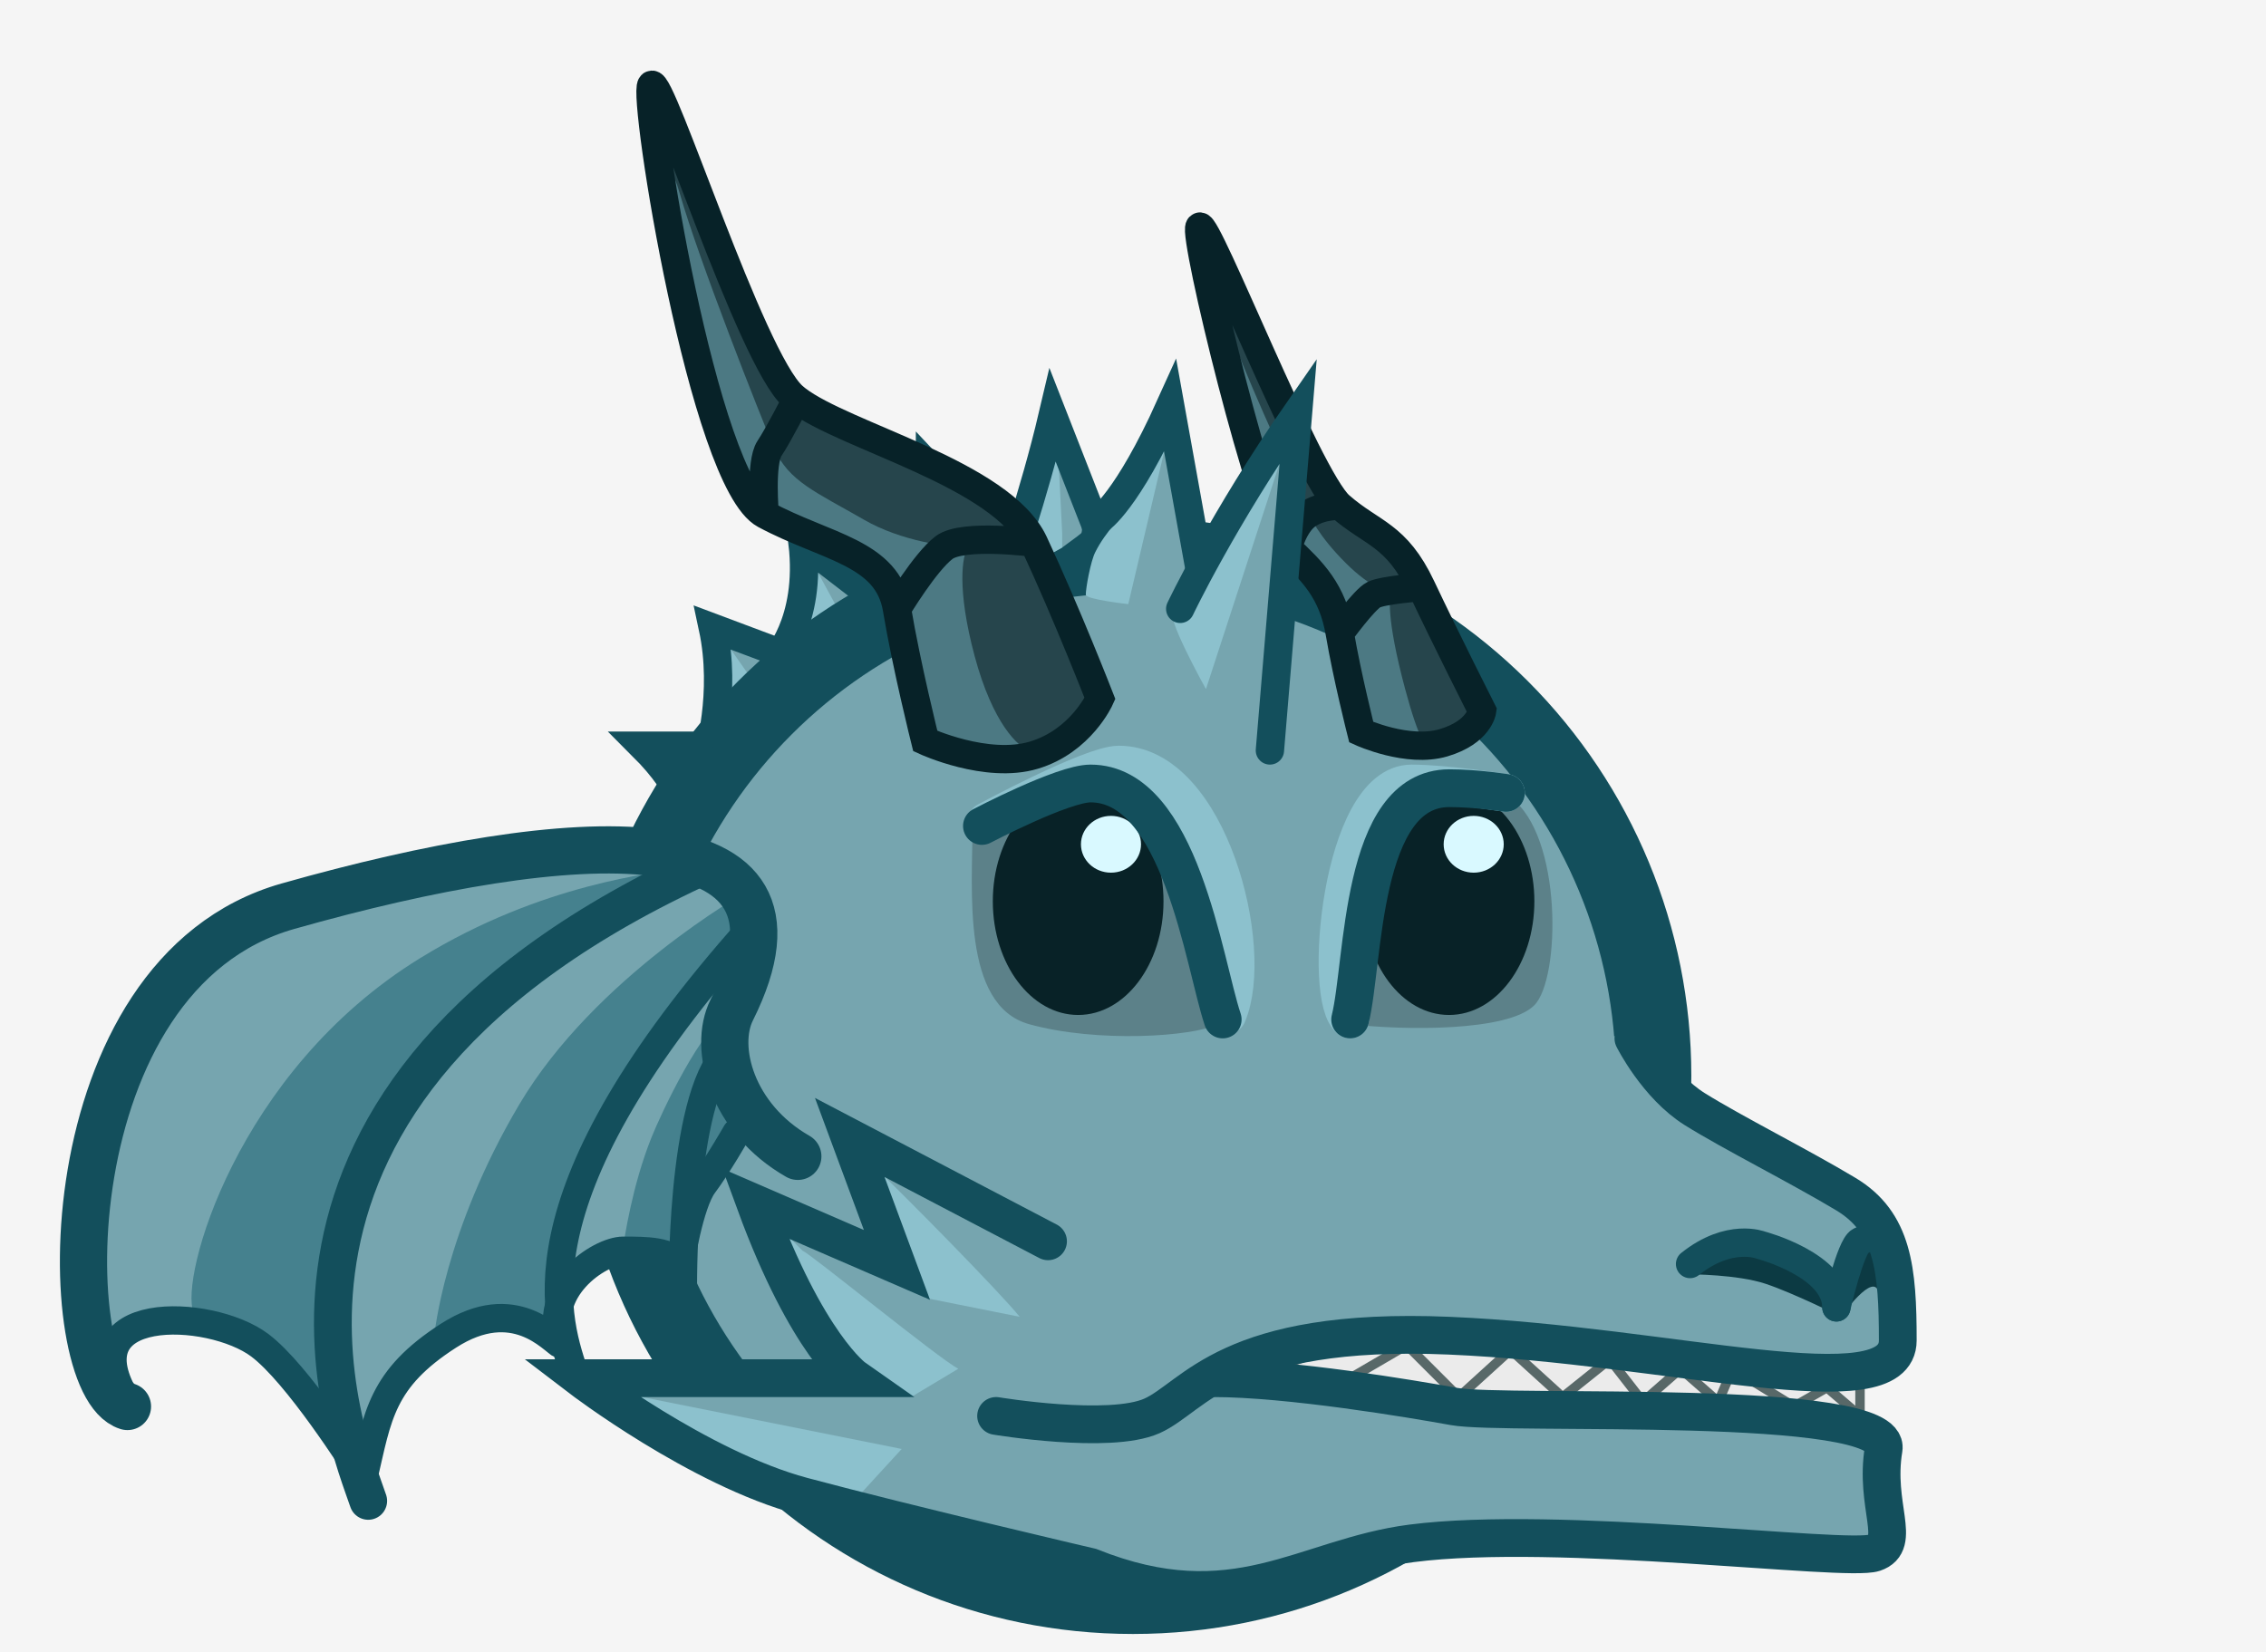
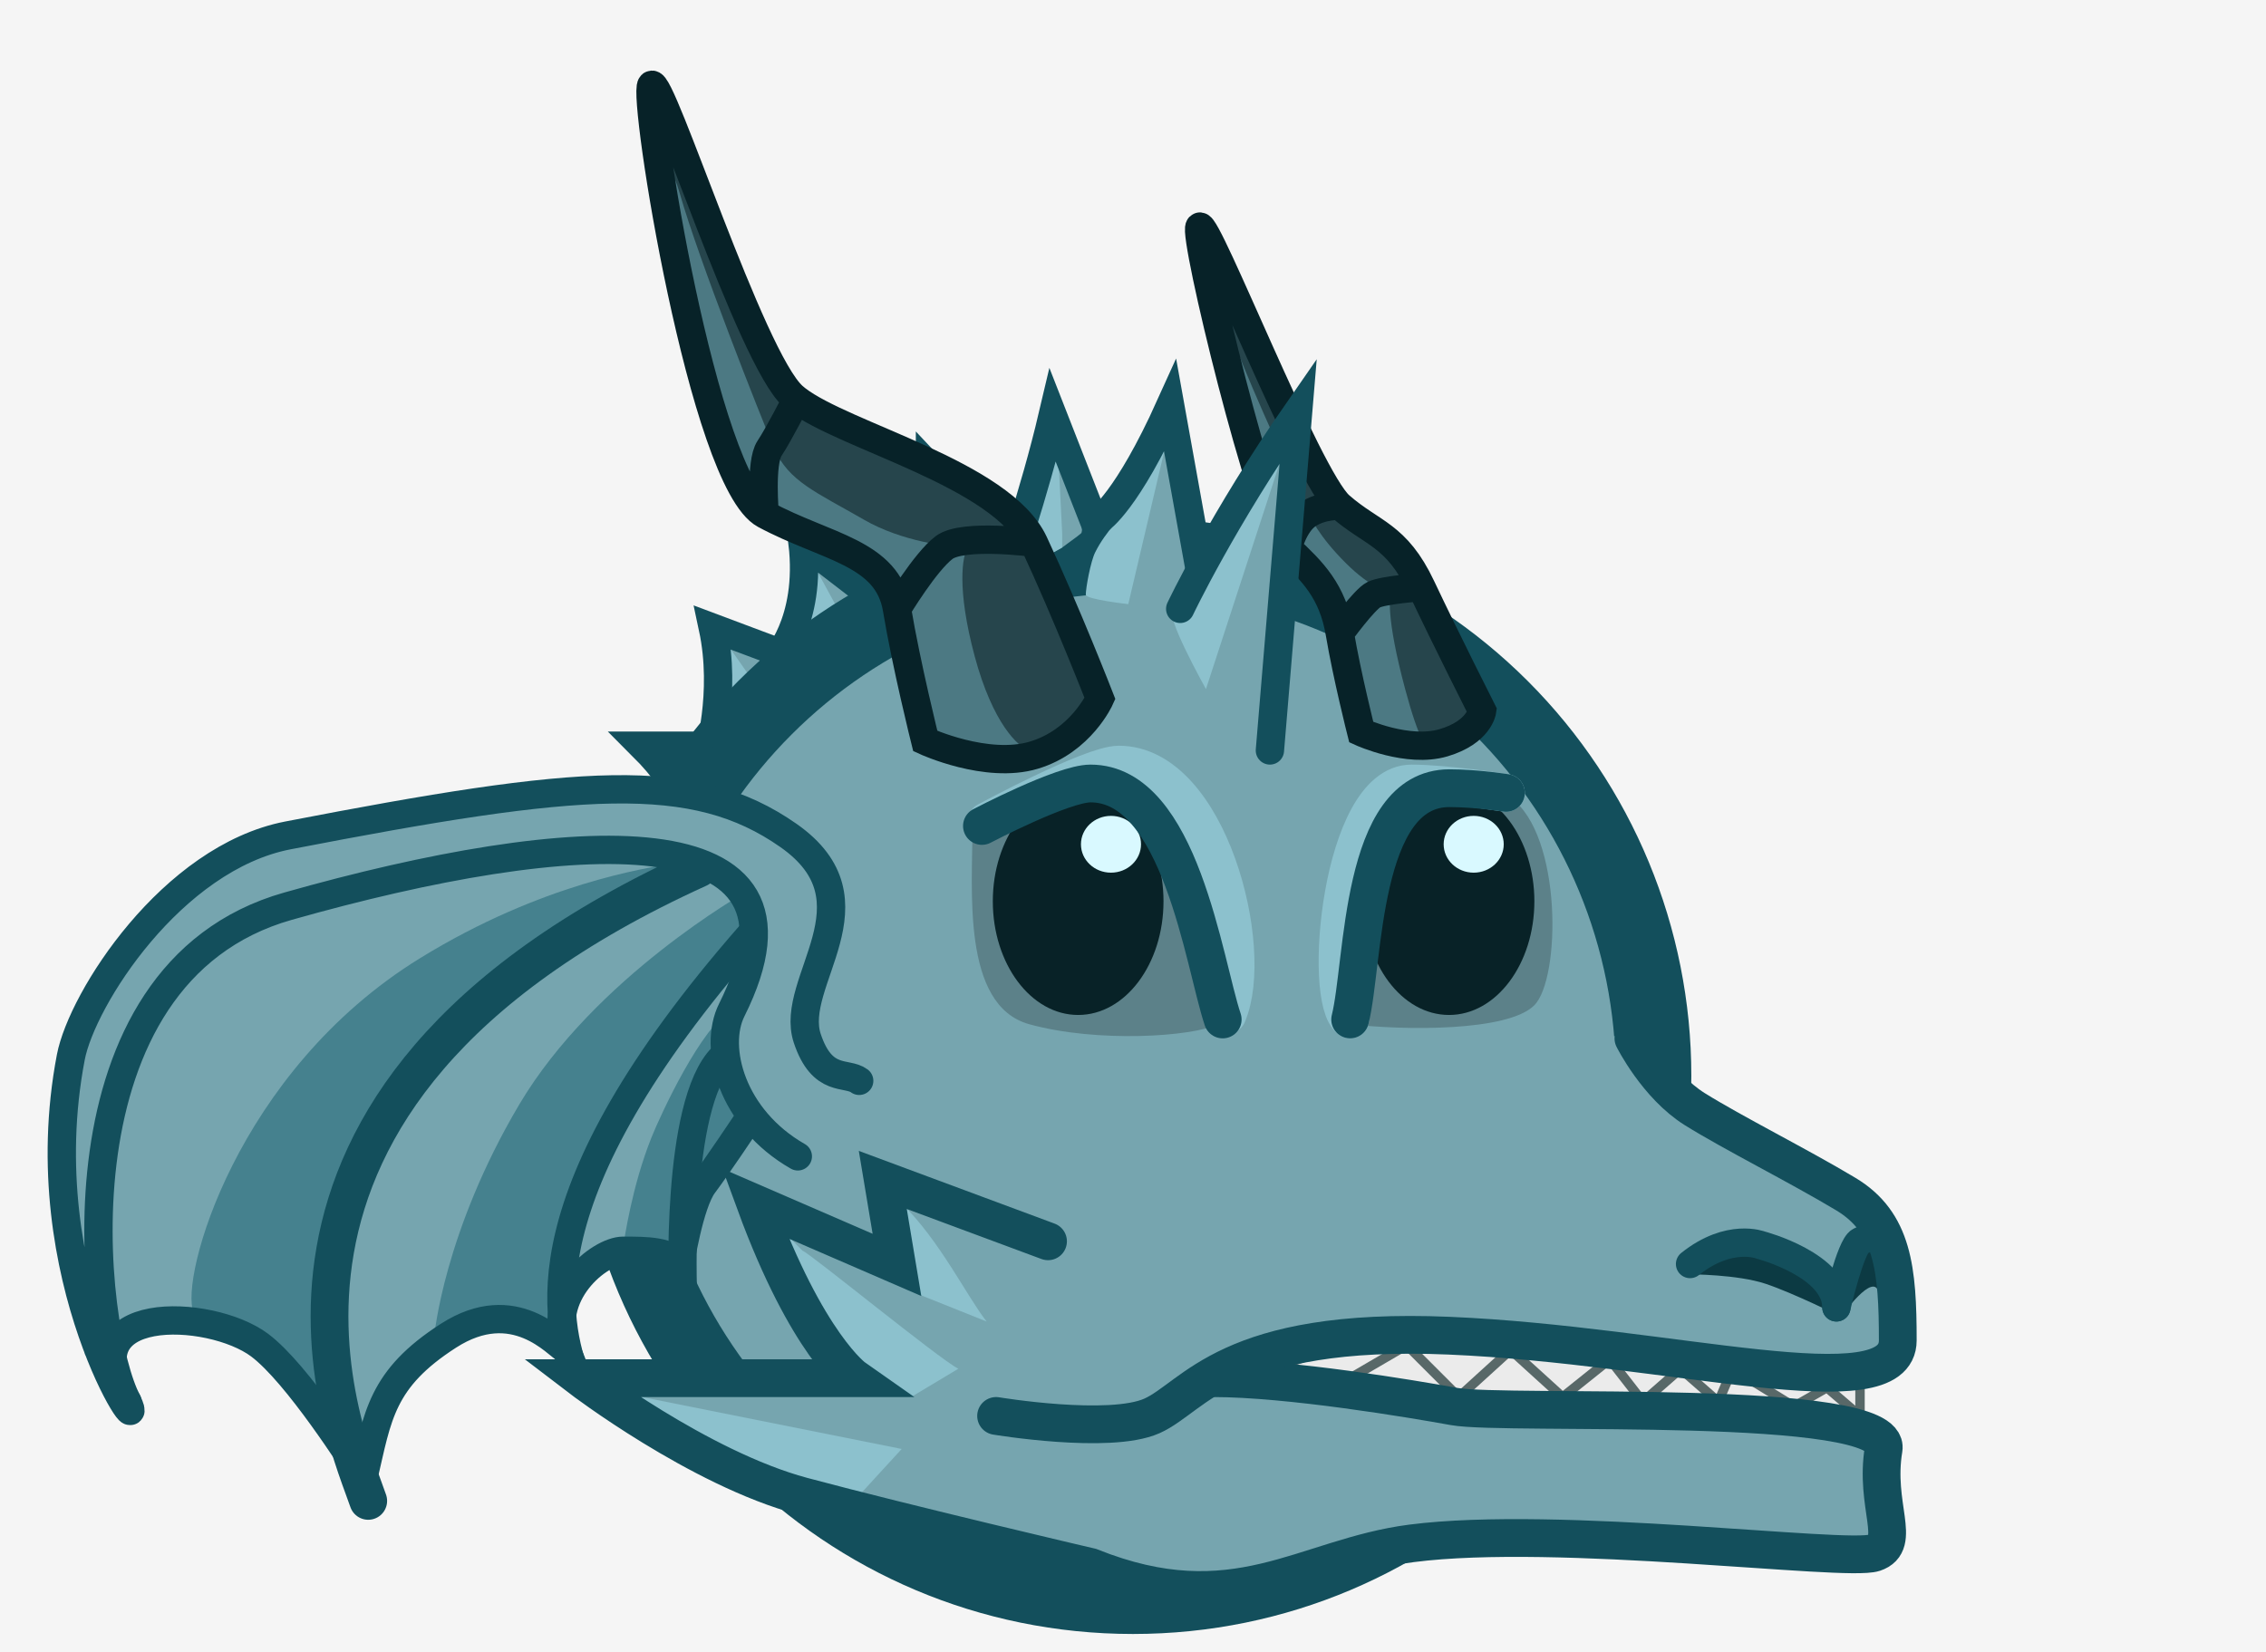
<svg xmlns="http://www.w3.org/2000/svg" width="240" height="175" viewBox="0 0 240 175" fill="none">
  <rect width="240" height="175" fill="#F5F5F5" />
-   <g clip-path="url(#clip0_0_1)">
-     <path d="M120 59.331C134.49 59.331 148.386 65.087 158.632 75.333C168.878 85.579 174.634 99.475 174.634 113.965C174.634 144.138 150.173 168.598 120 168.598C89.826 168.598 65.366 144.138 65.366 113.965C65.366 83.791 89.826 59.331 120 59.331Z" fill="#76A5AF" stroke="#76A5AF" />
-     <path d="M76 67.5L77 78L93 65L85.5 58.5L83.5 70L76 67.5Z" fill="#76A5AF" />
-     <path d="M89 65L86 59.5L85 67L89 65Z" fill="#8CC1CD" />
-     <path d="M76.5 67.5L80 72.5L76.5 75V67.5Z" fill="#8CC1CD" />
-     <path fill-rule="evenodd" clip-rule="evenodd" d="M64.866 113.965C64.866 83.515 89.55 58.831 120 58.831C134.622 58.831 148.646 64.639 158.986 74.979C169.325 85.319 175.134 99.342 175.134 113.965C175.134 144.414 150.45 169.099 120 169.099C89.55 169.099 64.866 144.414 64.866 113.965Z" stroke="#134F5C" stroke-width="8" stroke-miterlimit="10" stroke-linejoin="round" />
-     <path d="M109 108.5C116.2 110.5 126.333 109.833 129 108.5L123.5 88.5L117 83.5L103 87.5C103 94.167 101.8 106.5 109 108.5Z" fill="#5C8189" />
-     <path d="M149 85C144.6 85.8 143.167 101 143 108.5C148.667 109.167 159.7 109.3 162.5 106.5C165.3 103.7 165.5 88.5 160 84.5C158.167 84.333 153.4 84.2 149 85Z" fill="#5C8189" />
-     <path fill-rule="evenodd" clip-rule="evenodd" d="M105.152 95.476C105.152 88.822 109.199 83.428 114.192 83.428C116.589 83.428 118.888 84.698 120.583 86.957C122.279 89.216 123.231 92.281 123.231 95.476C123.231 102.129 119.184 107.523 114.192 107.523C109.199 107.523 105.152 102.129 105.152 95.476Z" fill="#082227" />
-     <path fill-rule="evenodd" clip-rule="evenodd" d="M144.432 95.476C144.432 88.822 148.479 83.428 153.472 83.428C155.869 83.428 158.168 84.698 159.863 86.957C161.559 89.216 162.511 92.281 162.511 95.476C162.511 102.129 158.464 107.523 153.472 107.523C148.479 107.523 144.432 102.129 144.432 95.476Z" fill="#082227" />
-     <path fill-rule="evenodd" clip-rule="evenodd" d="M152.903 89.44C152.903 87.779 154.328 86.432 156.084 86.432C156.928 86.432 157.737 86.749 158.334 87.313C158.93 87.877 159.266 88.642 159.266 89.44C159.266 91.101 157.841 92.448 156.084 92.448C154.328 92.448 152.903 91.101 152.903 89.44Z" fill="#D9F9FF" />
-     <path fill-rule="evenodd" clip-rule="evenodd" d="M114.487 89.44C114.487 87.779 115.911 86.432 117.668 86.432C118.511 86.432 119.32 86.749 119.917 87.313C120.514 87.877 120.849 88.642 120.849 89.44C120.849 91.101 119.424 92.448 117.668 92.448C115.911 92.448 114.487 91.101 114.487 89.44Z" fill="#D9F9FF" />
-     <path d="M152.89 78.686C149.102 79.809 144.177 77.563 144.177 77.563C144.177 77.563 142.662 71.573 141.904 67.081C141.147 62.589 138.979 60.5 136.384 58.064C133.789 55.628 126.296 24.764 127.054 24.015C127.811 23.266 138.495 50.592 141.904 53.587C145.314 56.582 147.888 56.582 150.539 62.197C153.191 67.812 156.979 75.298 156.979 75.298C156.979 75.298 156.678 77.563 152.89 78.686Z" fill="#26454C" />
-     <path d="M152 78.5C151.866 79.352 151.438 79.972 150.615 78.327L144 77.5L140.5 64L136 58L130 41C130.099 39.213 130.222 36.468 130.221 34.794C130.024 34.135 129.939 33.682 130 33.5C130.162 33.015 130.22 33.658 130.221 34.794C131.324 38.482 135.955 48.627 138.5 54C138.667 54.704 139.7 56.813 142.5 59.613C145.3 62.413 147 62.704 147.5 62.5C147.093 62.833 146.788 65.4 148.825 73C149.56 75.744 150.151 77.397 150.615 78.327L152 78.5Z" fill="#4C7983" />
-     <path d="M141.904 67.081C142.662 71.573 144.177 77.563 144.177 77.563C144.177 77.563 149.102 79.809 152.89 78.686C156.678 77.563 156.979 75.298 156.979 75.298C156.979 75.298 153.191 67.812 150.539 62.197M141.904 67.081C141.147 62.589 138.979 60.5 136.384 58.064M141.904 67.081C141.904 67.081 144.5 63.5 145.5 63C146.5 62.5 150.539 62.197 150.539 62.197M150.539 62.197C147.888 56.582 145.314 56.582 141.904 53.587M141.904 53.587C138.495 50.592 127.811 23.266 127.054 24.015C126.296 24.764 133.789 55.628 136.384 58.064M141.904 53.587C141.904 53.587 140 53.5 138.5 54.5C137 55.5 136.384 58.064 136.384 58.064" stroke="#072228" stroke-width="3" />
-     <path d="M125 65.261L135.5 81L136 48L125 65.261Z" fill="#76A5AF" />
-     <path d="M124.5 65C123 64.5 127.727 73 127.727 73L138 41.5C138 41.5 126 65.5 124.5 65Z" fill="#8CC1CD" />
-     <path d="M123.5 46C123.5 46 122 50 118.5 55C117.466 56.477 118.425 59.85 119 61C119.5 62 114.762 63.105 117 64C119.238 64.895 121 63.5 121 63.5H126.5L123.5 46Z" fill="#76A5AF" />
-     <path d="M119.5 64L123.5 47L119 54.5C119 54.5 117.118 56.264 116 58.5C115.5 59.5 115 62.293 115 63C115 63.5 119.5 64 119.5 64Z" fill="#8CC1CD" />
-     <path d="M112 46.5C112 46.5 109 54.5 108 60.5C108 60.5 112.465 58.044 112.5 58C112.535 57.956 114.278 56.722 114.5 56.5C114.722 56.278 114.5 55 114.5 55L112 46.5Z" fill="#76A5AF" />
-     <path d="M112 46.5C112 46.5 109 54.5 108 60.5L112.5 58V56.5L112 46.5Z" fill="#8CC1CD" />
-     <path d="M100 50C100 50 99.5 55 99 56C98.5 57 101 60.5 101 60.5L105.5 58.5L100 50Z" fill="#76A5AF" />
-     <path d="M100 50C100 50 97.5 59.5 97 60.5C96.5 61.5 100 61 101 60.5C102 60 101 61 100 58.5C99 56 100 50 100 50Z" fill="#8CC1CD" />
-     <path d="M134.5 79.5L137.5 43.5C129.5 55 125 64.5 125 64.5" stroke="#134F5C" stroke-width="3" stroke-linecap="round" />
-     <path d="M127 60L123.944 43C119.359 53.154 116.5 55 116.5 55" stroke="#134F5C" stroke-width="3" stroke-linecap="round" />
-     <path d="M116 55.5L111.5 44C109.5 52.5 106.5 61 106.5 61" stroke="#134F5C" stroke-width="3" stroke-linecap="round" />
-     <path d="M106 57.5L98.5 49.5C98.5 56 94 63 94 63" stroke="#134F5C" stroke-width="3" stroke-linecap="round" />
-     <path d="M91.5 62.5L85 57.5C86 66 82 70 82 70" stroke="#134F5C" stroke-width="3" stroke-linecap="round" />
-     <path d="M83.5 69.5L75.5 66.5C77 73.5 75 80 75 80" stroke="#134F5C" stroke-width="3" stroke-linecap="round" />
-     <path d="M74 79H68C73 84 72.5 86.5 72.5 86.5" stroke="#134F5C" stroke-width="3" stroke-linecap="round" />
-     <path d="M145 141.5L197 145V151L162 150L133 145.5L145 141.5Z" fill="#EBEBEB" stroke="#586868" />
-     <path d="M197 150L193.5 147L190 149L183.5 145L182 148.5L178 145L174 148.5L170.5 144L165.5 148L160 143L154.5 148L149 142.5L143 146" stroke="#586868" />
-     <path d="M172.5 109.5L79 126L89 146L63 147.5L82.5 157.5L97 162L106 163.5L114.5 165L124 168L158 163.5L199.5 165L198.5 152.5C172.098 150.437 131 146 131 146L134 144L146.5 141.5L199.5 145L201 132L183 119.5L172.5 109.5Z" fill="#76A5AF" />
-     <path d="M95.5 153.5L90 159.5L74.5 154.5L65.5 147.5L95.5 153.5Z" fill="#8CC1CD" />
-     <path d="M101.5 145L96.5 148L88 143.5L82.5 130L85 132.5C85.667 132.667 99.5 144 101.5 145Z" fill="#8CC1CD" />
-     <path d="M108 139.5L98 137.5L92 123C96 126.833 106 137 108 139.5Z" fill="#8CC1CD" />
-     <path d="M104.5 87C104.5 87 115.571 81 118.5 81C128 81 133 100.5 130 107.5" stroke="#8CC1CD" stroke-width="4" stroke-linecap="round" />
-     <path d="M104 87.5C104 87.5 112.571 83 115.5 83C125 83 127.5 102 129.5 108" stroke="#134F5C" stroke-width="4" stroke-linecap="round" />
-     <path d="M159.5 84C159.5 84 153.14 83 149.5 83C142 83 140 106 143 108" stroke="#8CC1CD" stroke-width="4" stroke-linecap="round" />
-     <path d="M159.5 84C159.5 84 156.429 83.5 153.5 83.5C144 83.5 144.5 102 143 108" stroke="#134F5C" stroke-width="4" stroke-linecap="round" />
-     <path d="M109.5 80C104.5 81.5 98 78.5 98 78.5C98 78.5 96 70.5 95 64.5C94 58.5 87.5 58 81 54.5C74.5 51 68 10 69 9C70 8 79.5 38 84 42C84.115 42.103 84.239 42.205 84.371 42.308C89.389 46.208 106.09 50.193 109.5 57.5C113 65 116.5 74 116.5 74C116.5 74 114.5 78.5 109.5 80Z" fill="#26454C" />
-     <path d="M103.226 69.5C105.156 76.7 107.879 79.167 109 79.5L98 78.5L95.5 62L79.5 53.5L72 31C71.333 25.167 70.4 14.9 72 20.5C74 27.5 80.5 44 82 47.5C83.5 51 86.5 52.166 91.5 55.053C95.5 57.362 100.5 57.98 102.5 58C101.938 58.833 101.297 62.3 103.226 69.5Z" fill="#4C7983" />
-     <path d="M95 64.5C96 70.5 98 78.5 98 78.5C98 78.5 104.5 81.5 109.5 80C114.5 78.5 116.5 74 116.5 74C116.5 74 113 65 109.5 57.5M95 64.5C94 58.5 87.5 58 81 54.5M95 64.5C95 64.5 98 59.5 100 58C102 56.5 109.5 57.5 109.5 57.5M109.5 57.5C106.09 50.192 89.389 46.208 84.371 42.308M81 54.5C74.5 51 68 10 69 9C70 8 79.5 38 84 42C84.115 42.103 84.239 42.205 84.371 42.308M81 54.5C81 54.5 80.5 49 81.5 47.5C82.5 46 84.371 42.308 84.371 42.308" stroke="#072228" stroke-width="3" />
-     <path d="M128.5 146C136.5 146 149.6 148.2 154 149C159.5 150 200.419 147.986 199.5 153.5C198.5 159.5 201.5 163.5 198.5 164.5C195.5 165.5 165 161.5 149.5 163.5C138.084 164.973 130.813 172.125 115.5 166C115.5 166 96 161.447 85 158.5C74 155.552 61.5 146 61.5 146H77.5H90.5C90.5 146 85.5 142.5 80 127.5L95 134L90 120.5L111 131.5" stroke="#134F5C" stroke-width="4" stroke-linecap="round" />
-     <path d="M187 136C184 135 179 135 179 135L184 131L194 134.5L199 132C199 132 199.5 139.5 199 137C198.5 134.5 195 139.5 195 139.5C195 139.5 190 137 187 136Z" fill="#0C3A43" />
-     <path d="M173 110C173 110 175.5 115 179.5 117.5C183.5 120 190.5 123.5 195.5 126.5C200.5 129.5 201 134.5 201 142C201 149.5 177 142.5 153.5 141.5C130 140.5 126.5 148 122 150C117.5 152 105.5 150 105.5 150" stroke="#134F5C" stroke-width="4" stroke-linecap="round" />
-     <path d="M179 133.906C183.167 130.572 186.5 131.906 186.5 131.906C186.5 131.906 194.5 134 194.5 138.5" stroke="#134F5C" stroke-width="3" stroke-linecap="round" />
-     <path d="M194.5 138.5C194.5 138.5 196 132 197 131.5C198 131 199.5 130.5 199.5 130.5" stroke="#134F5C" stroke-width="3" stroke-linecap="round" />
-     <path d="M27.5 142.5C22.239 138.554 7 138 13.5 148.5L9 143.5V127L14.5 108L27.5 96.5L58 90.5H72.5L80 95.5L76.5 111L80 120.5C80 120.5 76 123.5 74.5 125.5C73 127.5 72.5 135 72.5 135C69.5 132 67.993 133.649 66.5 133.5C65.007 133.351 57.667 137.667 60 143.5C59 143 54.5 137 47.5 141.5C40.37 146.083 40 151.5 38.5 158C37.5 156.5 31.5 145.5 27.5 142.5Z" fill="#76A5AF" />
-     <path d="M44.5 101.5C57.5 93.5 69.5 92.5 72 92L47 110.5L36.5 128V149.5L20.5 139C19 135.5 25 113.5 44.5 101.5Z" fill="#45818E" />
-     <path d="M55 117C63 103.5 79 94.5 79 94.5L80 97L61.5 123.5L59.5 142.5L53 140L46 141.5C46 141.5 47 130.5 55 117Z" fill="#45818E" />
-     <path d="M69 120.5C70 118 74.333 108.667 77.5 107V112V119L72 133L66 132C66.167 131.167 66.915 125.713 69 120.5Z" fill="#45818E" />
-     <path d="M13.5 148.5C7 138 22.239 138.554 27.5 142.5C31.5 145.5 37.5 155 38.5 156.5C40 150 40.37 146.083 47.5 141.5C54.5 137 58.5 142 59.5 142.5C57.167 136.667 63.5 132.5 66 132.5C68.5 132.5 71 132.5 72 134C72 134 73 127.5 74.5 125.5C76 123.5 78 120 78 120" stroke="#134F5C" stroke-width="3" stroke-linecap="round" />
-     <path d="M72.333 137C72.333 137 72 116.5 77 111.5" stroke="#134F5C" stroke-width="3" stroke-linecap="round" />
-     <path d="M61 146C59 140 54 127.5 78.5 99.5" stroke="#134F5C" stroke-width="3" stroke-linecap="round" />
-     <path d="M39 159C37 153 21 116 75 91.5" stroke="#134F5C" stroke-width="4" stroke-linecap="round" />
-     <path d="M84.5 122.5C77.5 118.5 75.5 111 77.5 107C88.176 85.648 60.5 87.5 30.5 96C5.118 103.191 5.9 146.6 13.5 149" stroke="#134F5C" stroke-width="5" stroke-linecap="round" />
-   </g>
-   <defs>
-     <clipPath id="clip0_0_1">
-       <rect width="240" height="175" fill="white" />
-     </clipPath>
-   </defs>
+   <path d="M120 59.331C134.49 59.331 148.386 65.087 158.632 75.333C168.878 85.579 174.634 99.475 174.634 113.965C174.634 144.138 150.173 168.598 120 168.598C89.826 168.598 65.366 144.138 65.366 113.965C65.366 83.791 89.826 59.331 120 59.331Z" fill="#76A5AF" stroke="#76A5AF" />
+   <path d="M76 67.5L77 78L93 65L85.5 58.5L83.5 70L76 67.5Z" fill="#76A5AF" />
+   <path d="M89 65L86 59.5L85 67L89 65Z" fill="#8CC1CD" />
+   <path d="M76.5 67.5L80 72.5L76.5 75V67.5Z" fill="#8CC1CD" />
+   <path fill-rule="evenodd" clip-rule="evenodd" d="M64.866 113.965C64.866 83.515 89.55 58.831 120 58.831C134.622 58.831 148.646 64.639 158.986 74.979C169.325 85.319 175.134 99.342 175.134 113.965C175.134 144.414 150.45 169.099 120 169.099C89.55 169.099 64.866 144.414 64.866 113.965Z" stroke="#134F5C" stroke-width="8" stroke-miterlimit="10" stroke-linejoin="round" />
+   <path d="M109 108.5C116.2 110.5 126.333 109.833 129 108.5L123.5 88.5L117 83.5L103 87.5C103 94.167 101.8 106.5 109 108.5Z" fill="#5C8189" />
+   <path d="M149 85C144.6 85.8 143.167 101 143 108.5C148.667 109.167 159.7 109.3 162.5 106.5C165.3 103.7 165.5 88.5 160 84.5C158.167 84.333 153.4 84.2 149 85Z" fill="#5C8189" />
+   <path fill-rule="evenodd" clip-rule="evenodd" d="M105.152 95.476C105.152 88.822 109.199 83.428 114.192 83.428C116.589 83.428 118.888 84.698 120.583 86.957C122.279 89.216 123.231 92.281 123.231 95.476C123.231 102.129 119.184 107.523 114.192 107.523C109.199 107.523 105.152 102.129 105.152 95.476Z" fill="#082227" />
+   <path fill-rule="evenodd" clip-rule="evenodd" d="M144.432 95.476C144.432 88.822 148.479 83.428 153.472 83.428C155.869 83.428 158.168 84.698 159.863 86.957C161.559 89.216 162.511 92.281 162.511 95.476C162.511 102.129 158.464 107.523 153.472 107.523C148.479 107.523 144.432 102.129 144.432 95.476Z" fill="#082227" />
+   <path fill-rule="evenodd" clip-rule="evenodd" d="M152.903 89.44C152.903 87.779 154.328 86.432 156.084 86.432C156.928 86.432 157.737 86.749 158.334 87.313C158.93 87.877 159.266 88.642 159.266 89.44C159.266 91.101 157.841 92.448 156.084 92.448C154.328 92.448 152.903 91.101 152.903 89.44Z" fill="#D9F9FF" />
+   <path fill-rule="evenodd" clip-rule="evenodd" d="M114.487 89.44C114.487 87.779 115.911 86.432 117.668 86.432C118.511 86.432 119.32 86.749 119.917 87.313C120.514 87.877 120.849 88.642 120.849 89.44C120.849 91.101 119.424 92.448 117.668 92.448C115.911 92.448 114.487 91.101 114.487 89.44Z" fill="#D9F9FF" />
+   <path d="M152.89 78.686C149.102 79.809 144.177 77.563 144.177 77.563C144.177 77.563 142.662 71.573 141.904 67.081C141.147 62.589 138.979 60.5 136.384 58.064C133.789 55.628 126.296 24.764 127.054 24.015C127.811 23.266 138.495 50.592 141.904 53.587C145.314 56.582 147.888 56.582 150.539 62.197C153.191 67.812 156.979 75.298 156.979 75.298C156.979 75.298 156.678 77.563 152.89 78.686Z" fill="#26454C" />
+   <path d="M152 78.5C151.866 79.352 151.438 79.972 150.615 78.327L144 77.5L140.5 64L136 58L130 41C130.099 39.213 130.222 36.468 130.221 34.794C130.024 34.135 129.939 33.682 130 33.5C130.162 33.015 130.22 33.658 130.221 34.794C131.324 38.482 135.955 48.627 138.5 54C138.667 54.704 139.7 56.813 142.5 59.613C145.3 62.413 147 62.704 147.5 62.5C147.093 62.833 146.788 65.4 148.825 73C149.56 75.744 150.151 77.397 150.615 78.327L152 78.5Z" fill="#4C7983" />
+   <path d="M141.904 67.081C142.662 71.573 144.177 77.563 144.177 77.563C144.177 77.563 149.102 79.809 152.89 78.686C156.678 77.563 156.979 75.298 156.979 75.298C156.979 75.298 153.191 67.812 150.539 62.197M141.904 67.081C141.147 62.589 138.979 60.5 136.384 58.064M141.904 67.081C141.904 67.081 144.5 63.5 145.5 63C146.5 62.5 150.539 62.197 150.539 62.197M150.539 62.197C147.888 56.582 145.314 56.582 141.904 53.587M141.904 53.587C138.495 50.592 127.811 23.266 127.054 24.015C126.296 24.764 133.789 55.628 136.384 58.064M141.904 53.587C141.904 53.587 140 53.5 138.5 54.5C137 55.5 136.384 58.064 136.384 58.064" stroke="#072228" stroke-width="3" />
+   <path d="M125 65.261L135.5 81L136 48L125 65.261Z" fill="#76A5AF" />
+   <path d="M124.5 65C123 64.5 127.727 73 127.727 73L138 41.5C138 41.5 126 65.5 124.5 65Z" fill="#8CC1CD" />
+   <path d="M123.5 46C123.5 46 122 50 118.5 55C117.466 56.477 118.425 59.85 119 61C119.5 62 114.762 63.105 117 64C119.238 64.895 121 63.5 121 63.5H126.5L123.5 46Z" fill="#76A5AF" />
+   <path d="M119.5 64L123.5 47L119 54.5C119 54.5 117.118 56.264 116 58.5C115.5 59.5 115 62.293 115 63C115 63.5 119.5 64 119.5 64Z" fill="#8CC1CD" />
+   <path d="M112 46.5C112 46.5 109 54.5 108 60.5C108 60.5 112.465 58.044 112.5 58C112.535 57.956 114.278 56.722 114.5 56.5C114.722 56.278 114.5 55 114.5 55L112 46.5Z" fill="#76A5AF" />
+   <path d="M112 46.5C112 46.5 109 54.5 108 60.5L112.5 58V56.5L112 46.5Z" fill="#8CC1CD" />
+   <path d="M100 50C100 50 99.5 55 99 56C98.5 57 101 60.5 101 60.5L105.5 58.5L100 50Z" fill="#76A5AF" />
+   <path d="M100 50C100 50 97.5 59.5 97 60.5C96.5 61.5 100 61 101 60.5C102 60 101 61 100 58.5C99 56 100 50 100 50Z" fill="#8CC1CD" />
+   <path d="M134.5 79.5L137.5 43.5C129.5 55 125 64.5 125 64.5" stroke="#134F5C" stroke-width="3" stroke-linecap="round" />
+   <path d="M127 60L123.944 43C119.359 53.154 116.5 55 116.5 55" stroke="#134F5C" stroke-width="3" stroke-linecap="round" />
+   <path d="M116 55.5L111.5 44C109.5 52.5 106.5 61 106.5 61" stroke="#134F5C" stroke-width="3" stroke-linecap="round" />
+   <path d="M106 57.5L98.5 49.5C98.5 56 94 63 94 63" stroke="#134F5C" stroke-width="3" stroke-linecap="round" />
+   <path d="M91.5 62.5L85 57.5C86 66 82 70 82 70" stroke="#134F5C" stroke-width="3" stroke-linecap="round" />
+   <path d="M83.5 69.5L75.5 66.5C77 73.5 75 80 75 80" stroke="#134F5C" stroke-width="3" stroke-linecap="round" />
+   <path d="M74 79H68C73 84 72.5 86.5 72.5 86.5" stroke="#134F5C" stroke-width="3" stroke-linecap="round" />
+   <path d="M145 141.5L197 145V151L162 150L133 145.5L145 141.5Z" fill="#EBEBEB" stroke="#586868" />
+   <path d="M197 150L193.5 147L190 149L183.5 145L182 148.5L178 145L174 148.5L170.5 144L165.5 148L160 143L154.5 148L149 142.5L143 146" stroke="#586868" />
+   <path d="M172.5 109.5L79 126L89 146L63 147.5L82.5 157.5L97 162L106 163.5L114.5 165L124 168L158 163.5L199.5 165L198.5 152.5C172.098 150.437 131 146 131 146L134 144L146.5 141.5L199.5 145L201 132L183 119.5L172.5 109.5Z" fill="#76A5AF" />
+   <path d="M95.5 153.5L90 159.5L74.5 154.5L65.5 147.5L95.5 153.5Z" fill="#8CC1CD" />
+   <path d="M101.5 145L96.5 148L88 143.5L82.5 130L85 132.5C85.667 132.667 99.5 144 101.5 145Z" fill="#8CC1CD" />
+   <path d="M104.5 140L97 137L95.5 127.5C99.5 131.333 102.5 137.5 104.5 140Z" fill="#8CC1CD" />
+   <path d="M104.5 87C104.5 87 115.571 81 118.5 81C128 81 133 100.5 130 107.5" stroke="#8CC1CD" stroke-width="4" stroke-linecap="round" />
+   <path d="M104 87.5C104 87.5 112.571 83 115.5 83C125 83 127.5 102 129.5 108" stroke="#134F5C" stroke-width="4" stroke-linecap="round" />
+   <path d="M159.5 84C159.5 84 153.14 83 149.5 83C142 83 140 106 143 108" stroke="#8CC1CD" stroke-width="4" stroke-linecap="round" />
+   <path d="M159.5 84C159.5 84 156.429 83.5 153.5 83.5C144 83.5 144.5 102 143 108" stroke="#134F5C" stroke-width="4" stroke-linecap="round" />
+   <path d="M109.5 80C104.5 81.5 98 78.5 98 78.5C98 78.5 96 70.5 95 64.5C94 58.5 87.5 58 81 54.5C74.5 51 68 10 69 9C70 8 79.5 38 84 42C84.115 42.103 84.239 42.205 84.371 42.308C89.389 46.208 106.09 50.193 109.5 57.5C113 65 116.5 74 116.5 74C116.5 74 114.5 78.5 109.5 80Z" fill="#26454C" />
+   <path d="M103.226 69.5C105.156 76.7 107.879 79.167 109 79.5L98 78.5L95.5 62L79.5 53.5L72 31C71.333 25.167 70.4 14.9 72 20.5C74 27.5 80.5 44 82 47.5C83.5 51 86.5 52.166 91.5 55.053C95.5 57.362 100.5 57.98 102.5 58C101.938 58.833 101.297 62.3 103.226 69.5Z" fill="#4C7983" />
+   <path d="M95 64.5C96 70.5 98 78.5 98 78.5C98 78.5 104.5 81.5 109.5 80C114.5 78.5 116.5 74 116.5 74C116.5 74 113 65 109.5 57.5M95 64.5C94 58.5 87.5 58 81 54.5M95 64.5C95 64.5 98 59.5 100 58C102 56.5 109.5 57.5 109.5 57.5M109.5 57.5C106.09 50.192 89.389 46.208 84.371 42.308M81 54.5C74.5 51 68 10 69 9C70 8 79.5 38 84 42C84.115 42.103 84.239 42.205 84.371 42.308M81 54.5C81 54.5 80.5 49 81.5 47.5C82.5 46 84.371 42.308 84.371 42.308" stroke="#072228" stroke-width="3" />
+   <path d="M128.5 146C136.5 146 149.6 148.2 154 149C159.5 150 200.419 147.986 199.5 153.5C198.5 159.5 201.5 163.5 198.5 164.5C195.5 165.5 165 161.5 149.5 163.5C138.084 164.973 130.813 172.125 115.5 166C115.5 166 96 161.447 85 158.5C74 155.552 61.5 146 61.5 146H77.5H90.5C90.5 146 85.5 142.5 80 127.5L95 134L93.5 125L111 131.5" stroke="#134F5C" stroke-width="4" stroke-linecap="round" />
+   <path d="M187 136C184 135 179 135 179 135L184 131L194 134.5L199 132C199 132 199.5 139.5 199 137C198.5 134.5 195 139.5 195 139.5C195 139.5 190 137 187 136Z" fill="#0C3A43" />
+   <path d="M173 110C173 110 175.5 115 179.5 117.5C183.5 120 190.5 123.5 195.5 126.5C200.5 129.5 201 134.5 201 142C201 149.5 177 142.5 153.5 141.5C130 140.5 126.5 148 122 150C117.5 152 105.5 150 105.5 150" stroke="#134F5C" stroke-width="4" stroke-linecap="round" />
+   <path d="M179 133.906C183.167 130.572 186.5 131.906 186.5 131.906C186.5 131.906 194.5 134 194.5 138.5" stroke="#134F5C" stroke-width="3" stroke-linecap="round" />
+   <path d="M194.5 138.5C194.5 138.5 196 132 197 131.5C198 131 199.5 130.5 199.5 130.5" stroke="#134F5C" stroke-width="3" stroke-linecap="round" />
+   <path d="M27.5 142.5C22.239 138.554 7 138 13.5 148.5L9 143.5L6 118.5L9 108L19 93.5L31.5 88.5L63.5 84L78.5 85.5L87.5 92.5L84 103.5L86.5 112.5L80 120.5C80 120.5 76 123.5 74.5 125.5C73 127.5 72.5 135 72.5 135C69.5 132 67.993 133.649 66.5 133.5C65.007 133.351 57.667 137.667 60 143.5C59 143 54.5 137 47.5 141.5C40.37 146.083 40 151.5 38.5 158C37.5 156.5 31.5 145.5 27.5 142.5Z" fill="#76A5AF" />
+   <path d="M44.5 101.5C57.5 93.5 68.5 92 71 91.5L47 110.5L36.5 128V149.5L20.5 139C19 135.5 25 113.5 44.5 101.5Z" fill="#45818E" />
+   <path d="M55 117C63 103.5 79 94.5 79 94.5L80 97L61.5 123.5L59.5 142.5L53 140L46 141.5C46 141.5 47 130.5 55 117Z" fill="#45818E" />
+   <path d="M69 120.5C70 118 74.333 108.667 77.5 107V112L78 119L72 133L66 132C66.167 131.167 66.915 125.713 69 120.5Z" fill="#45818E" />
+   <path d="M13.5 148.5C7 138 22.239 138.554 27.5 142.5C31.5 145.5 37.5 155 38.5 156.5C40 150 40.37 146.083 47.5 141.5C54.5 137 59 142.5 60 143C57.667 137.167 63.5 132.5 66 132.5C68.5 132.5 71 132.5 72 134C72 134 73 127.5 74.5 125.5C76 123.5 79 119 79 119" stroke="#134F5C" stroke-width="3" stroke-linecap="round" />
+   <path d="M72.333 137C72.333 137 71.5 117 76.5 112" stroke="#134F5C" stroke-width="3" stroke-linecap="round" />
+   <path d="M61 146C59 140 55 127 79.5 99" stroke="#134F5C" stroke-width="3" stroke-linecap="round" />
+   <path d="M39 159C37 153 20 116.5 74 92" stroke="#134F5C" stroke-width="4" stroke-linecap="round" />
+   <path d="M84.5 122.5C77.5 118.5 75.5 111 77.5 107C88.176 85.647 60.5 87.5 30.5 96C5.118 103.191 9.5 141 13.5 148.5C16 154 3 135.5 7.5 112C8.689 105.788 18.198 90.881 30.5 88.5C61.5 82.5 73.5 81.5 83.5 88.5C93.5 95.5 83.5 104 85.5 110C87.1 114.8 89.667 113.5 91 114.5" stroke="#134F5C" stroke-width="3" stroke-linecap="round" />
</svg>
